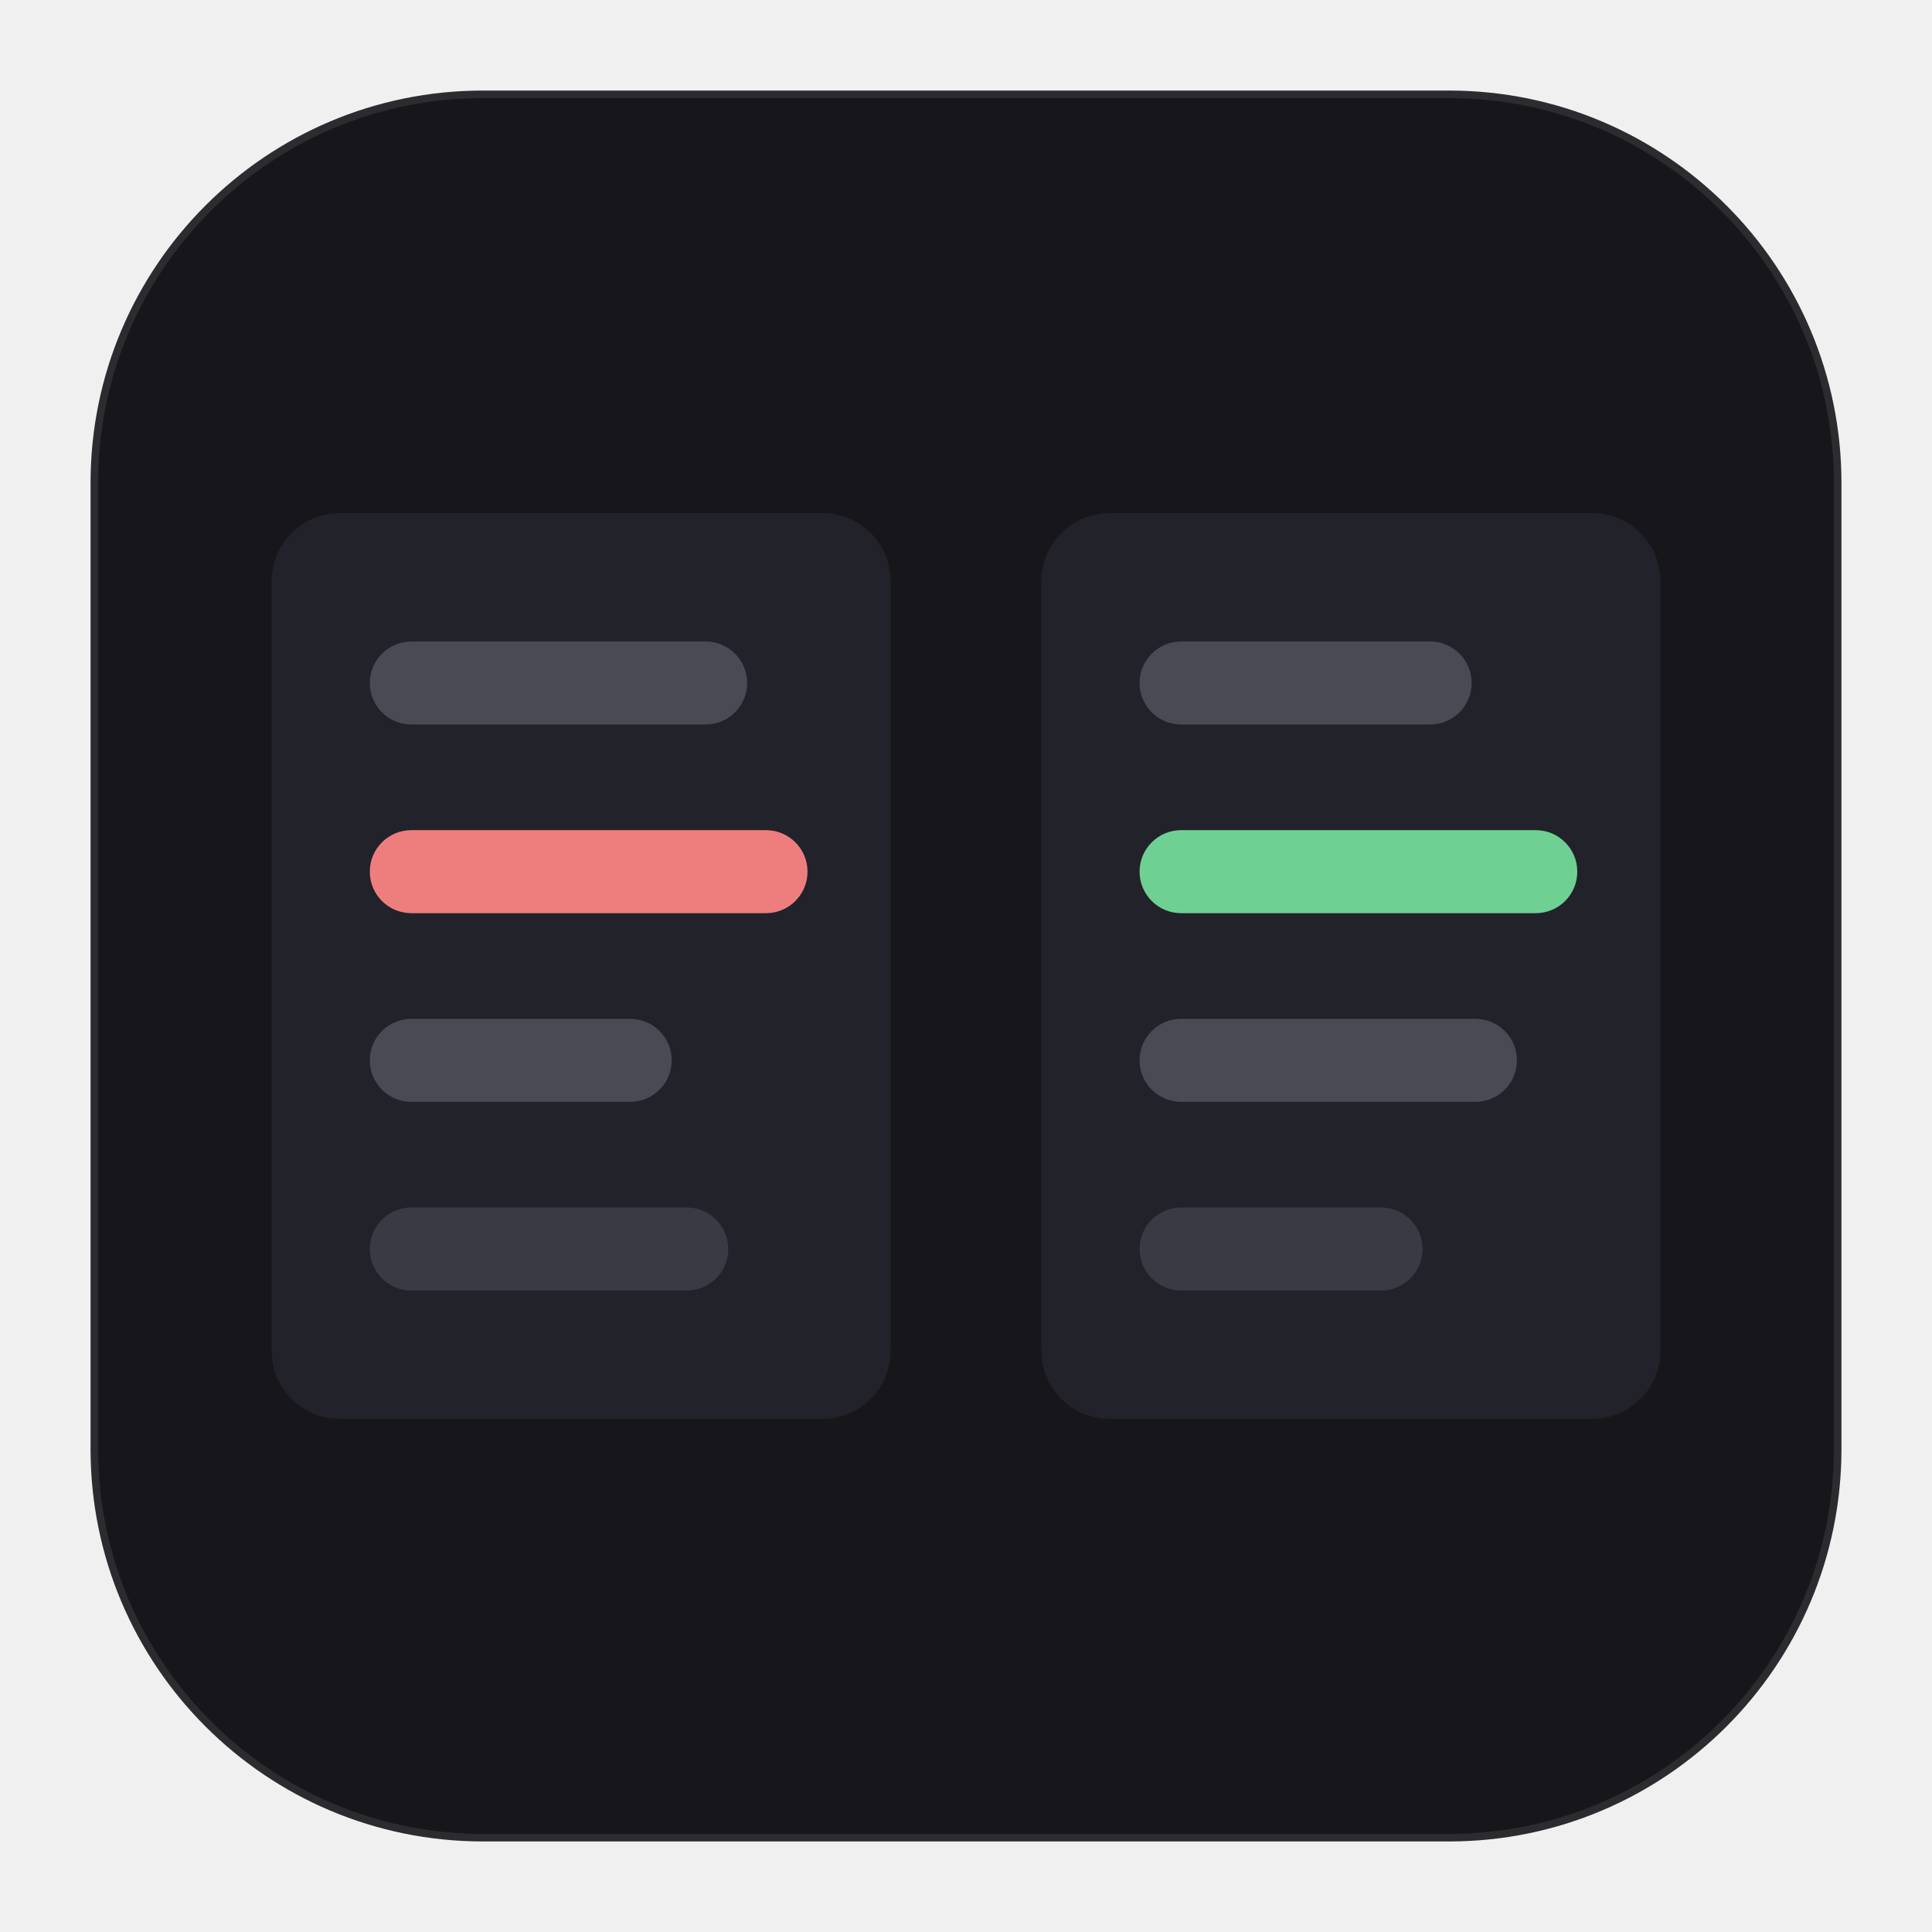
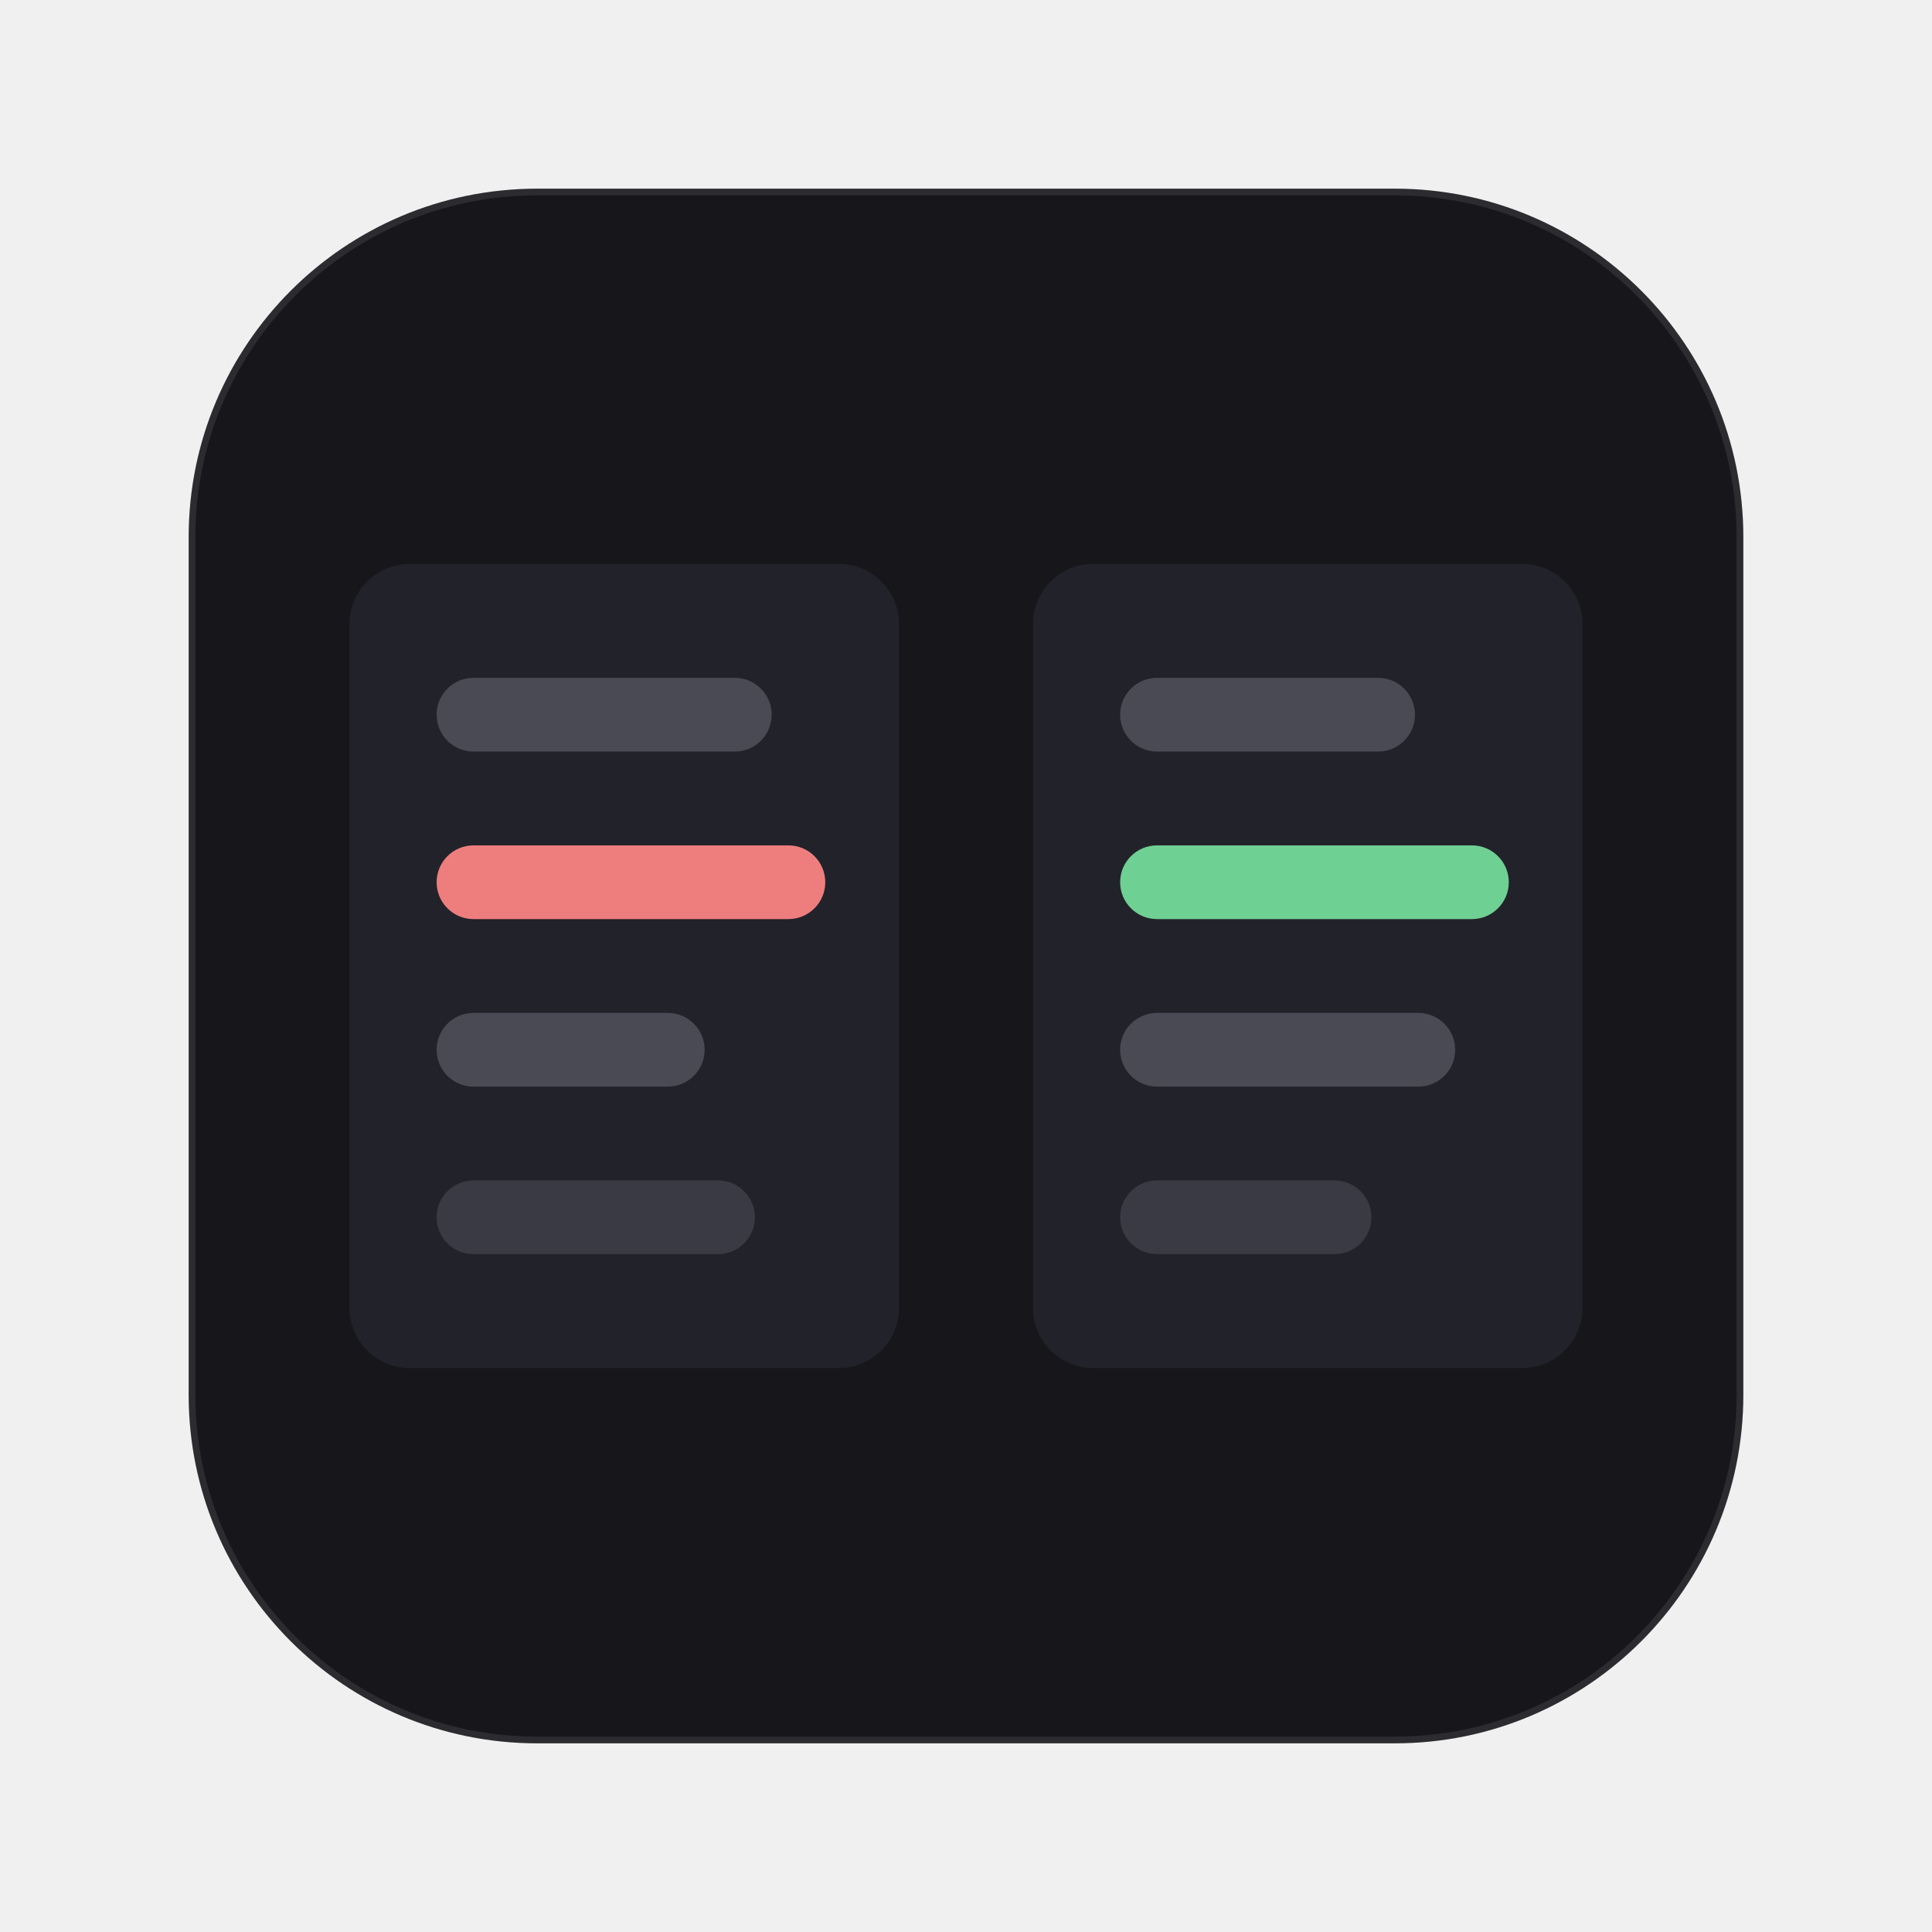
<svg xmlns="http://www.w3.org/2000/svg" width="1024" height="1024" viewBox="0 0 1024 1024">
-   <rect x="48" y="48" width="928" height="928" rx="208" fill="#17171b" />
-   <rect x="50" y="50" width="924" height="924" rx="206" fill="none" stroke="#ffffff" stroke-opacity="0.09" stroke-width="4" />
-   <rect x="144" y="272" width="328" height="480" rx="36" fill="#22222a" />
-   <g fill="#4a4a55">
-     <rect x="196" y="340" width="200" height="44" rx="22" />
-     <rect x="196" y="540" width="160" height="44" rx="22" />
+   <g transform="translate(57.3793,57.3793) scale(0.887931)">
+     <rect x="48" y="48" width="928" height="928" rx="208" fill="#17171b" />
+     <rect x="50" y="50" width="924" height="924" rx="206" fill="none" stroke="#ffffff" stroke-opacity="0.09" stroke-width="4" />
+     <rect x="144" y="272" width="328" height="480" rx="36" fill="#22222a" />
+     <g fill="#4a4a55">
+       <rect x="196" y="340" width="200" height="44" rx="22" />
+       <rect x="196" y="540" width="160" height="44" rx="22" />
+     </g>
+     <rect x="196" y="440" width="232" height="44" rx="22" fill="#ee7e7e" />
+     <rect x="196" y="640" width="190" height="44" rx="22" fill="#3a3a44" />
+     <rect x="552" y="272" width="328" height="480" rx="36" fill="#22222a" />
+     <g fill="#4a4a55">
+       <rect x="604" y="340" width="176" height="44" rx="22" />
+       <rect x="604" y="540" width="200" height="44" rx="22" />
+     </g>
+     <rect x="604" y="440" width="232" height="44" rx="22" fill="#6fd094" />
+     <rect x="604" y="640" width="150" height="44" rx="22" fill="#3a3a44" />
  </g>
-   <rect x="196" y="440" width="232" height="44" rx="22" fill="#ee7e7e" />
-   <rect x="196" y="640" width="190" height="44" rx="22" fill="#3a3a44" />
-   <rect x="552" y="272" width="328" height="480" rx="36" fill="#22222a" />
-   <g fill="#4a4a55">
-     <rect x="604" y="340" width="176" height="44" rx="22" />
-     <rect x="604" y="540" width="200" height="44" rx="22" />
-   </g>
-   <rect x="604" y="440" width="232" height="44" rx="22" fill="#6fd094" />
-   <rect x="604" y="640" width="150" height="44" rx="22" fill="#3a3a44" />
</svg>
